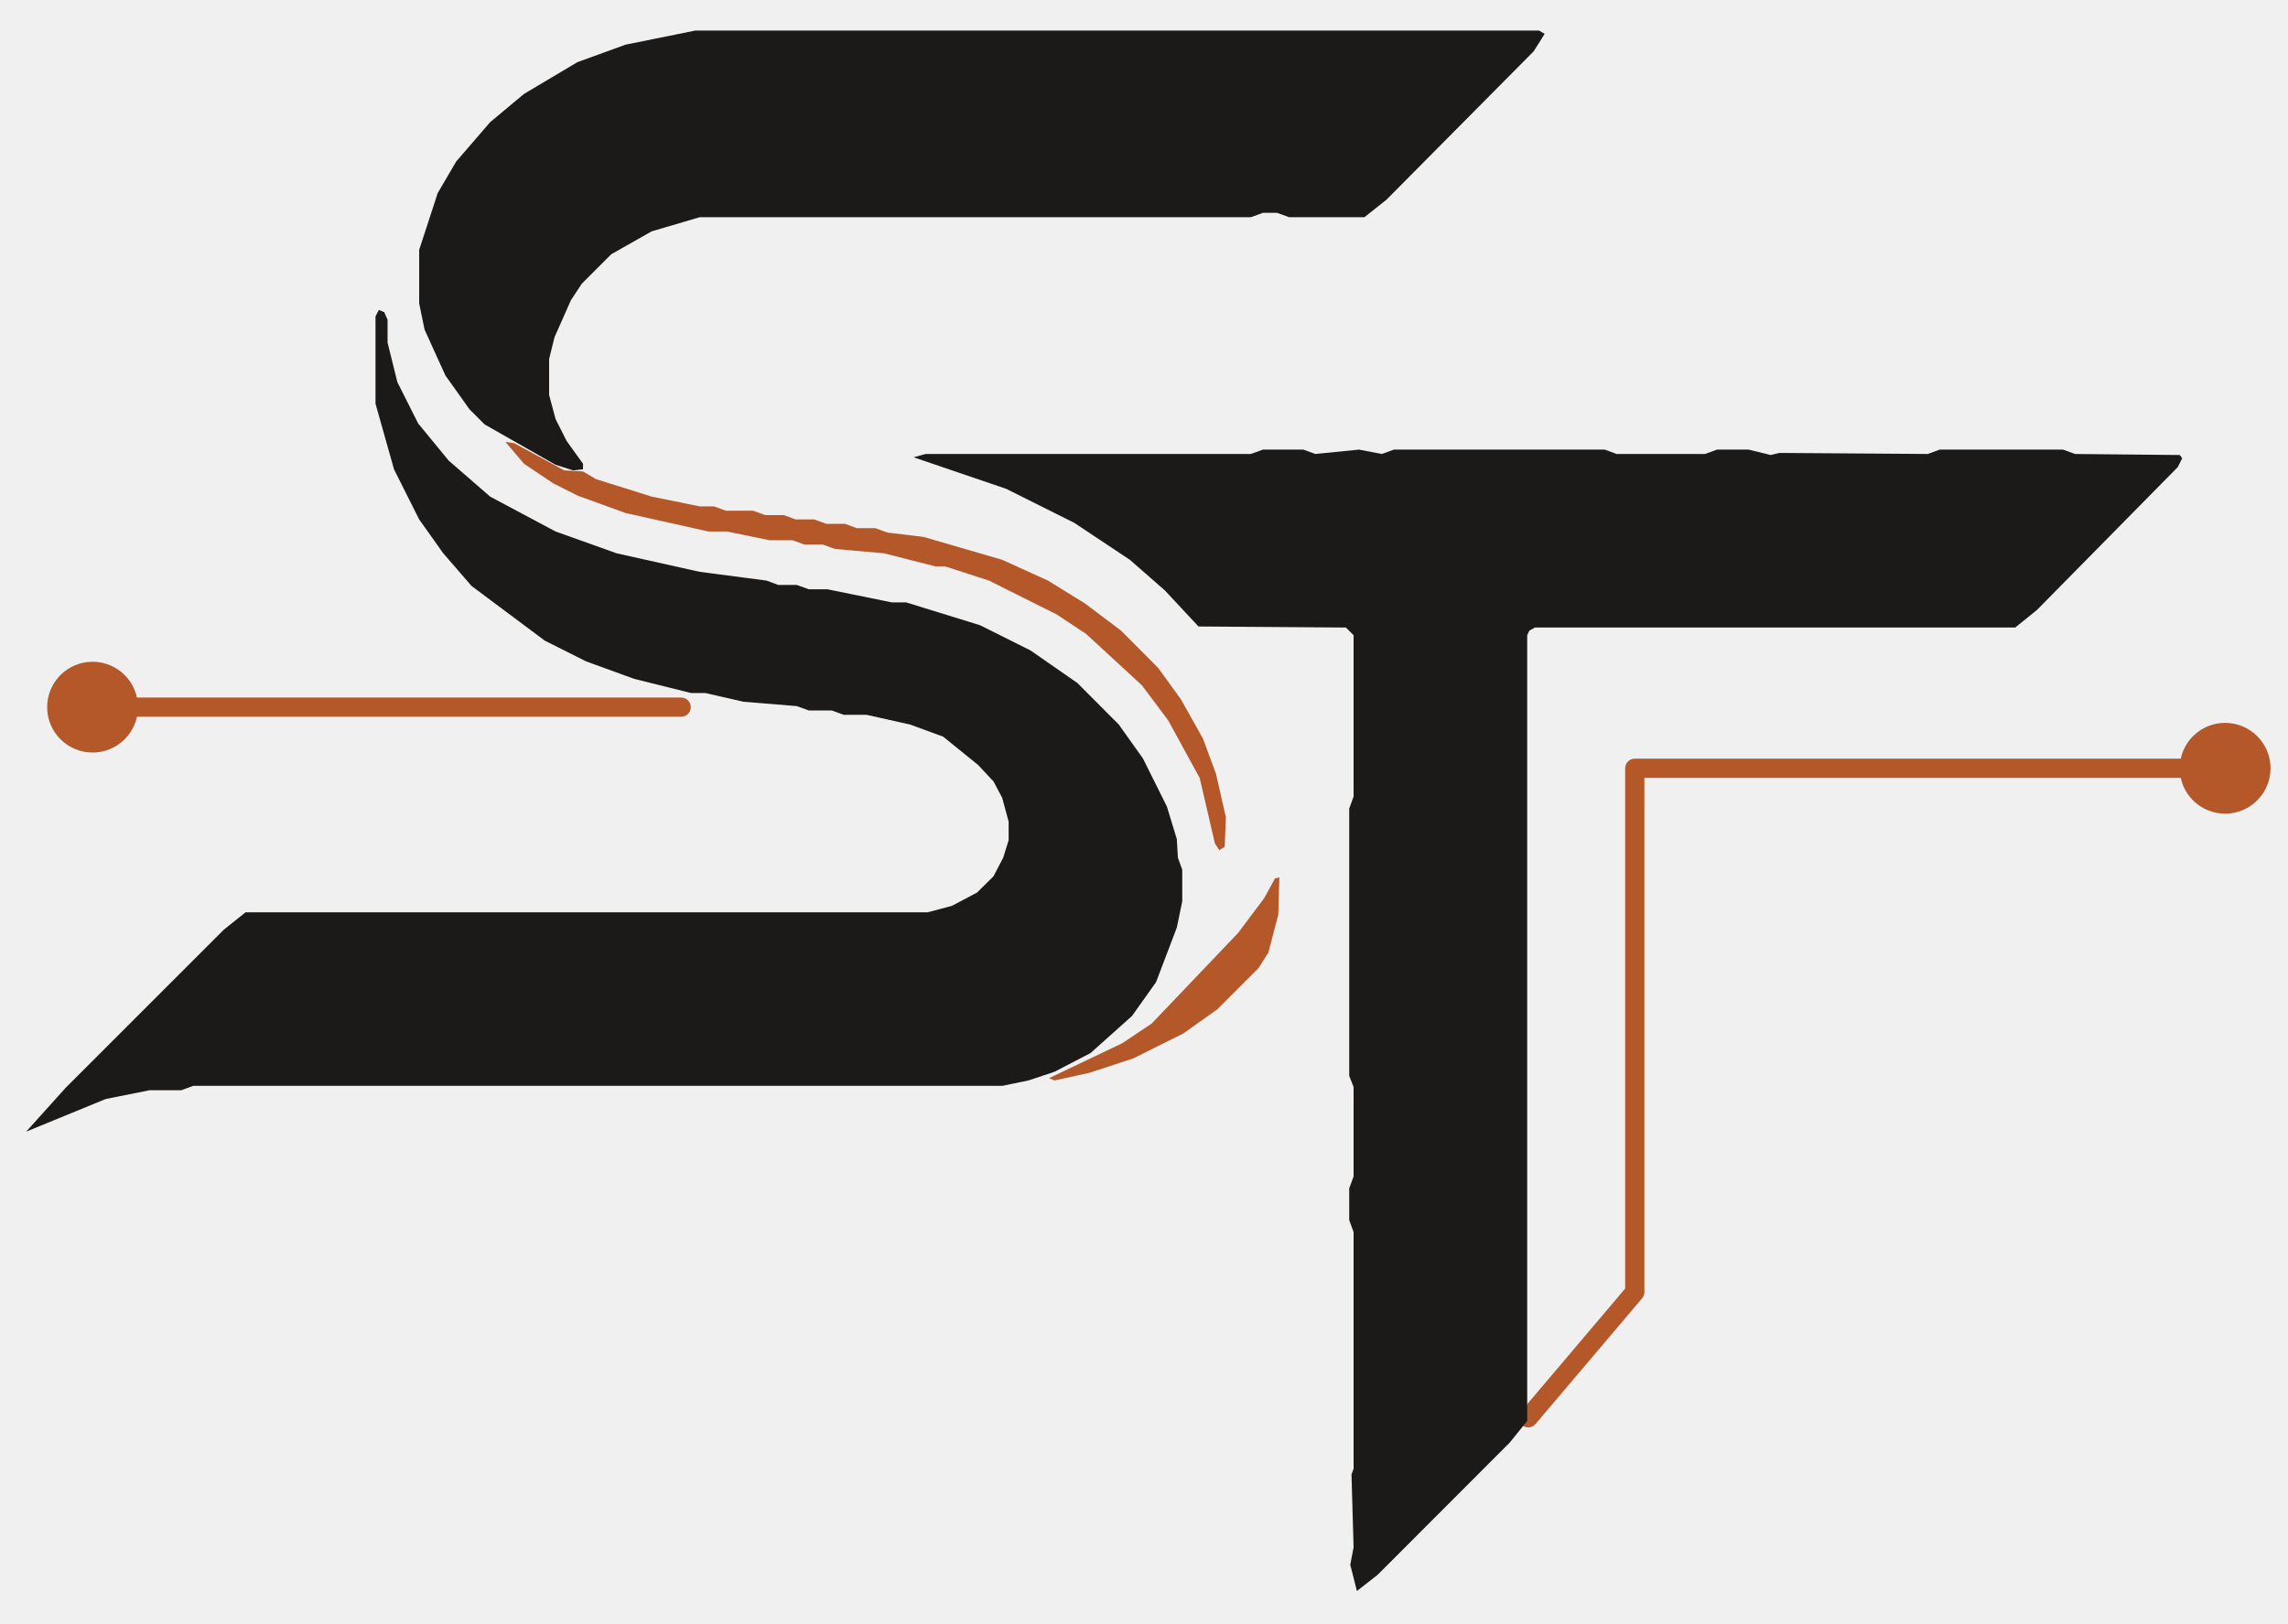
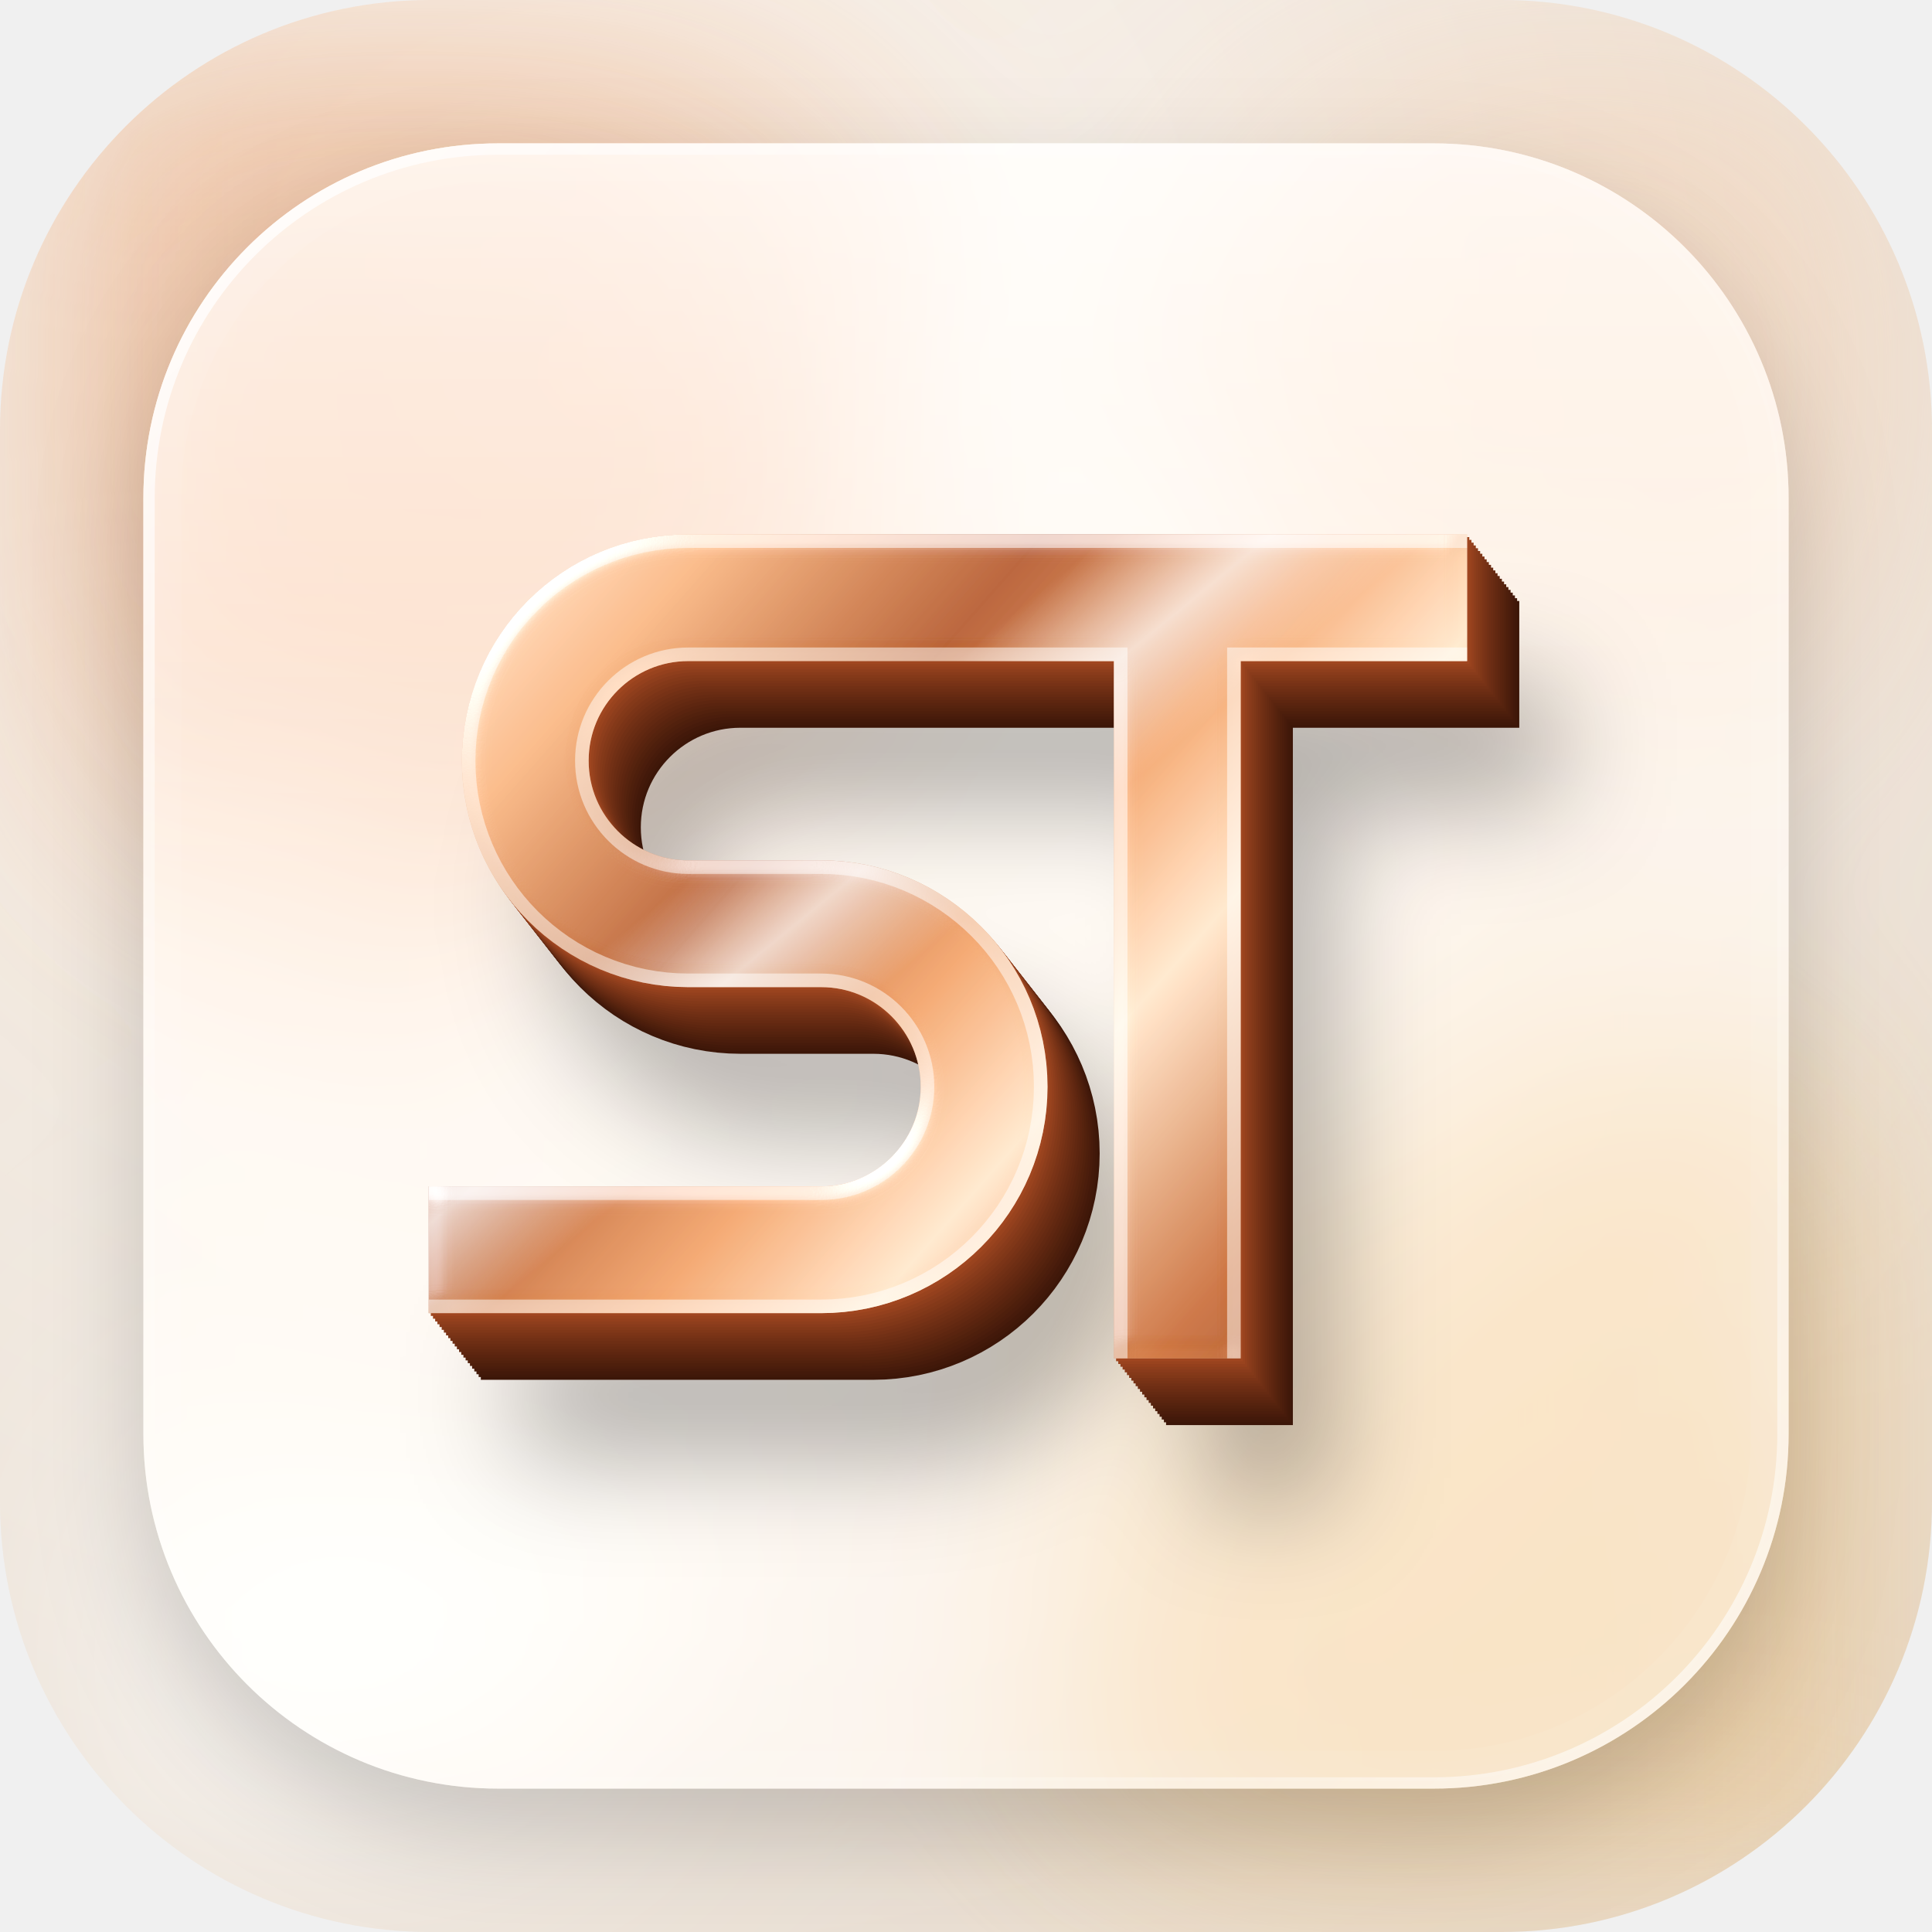
- <svg xmlns="http://www.w3.org/2000/svg" viewBox="0 0 131 93">
-   <path d="M5.3 40.5H39M127.4 44H93.6V74L87.5 81.2" fill="none" stroke="#b4582a" stroke-width="1.1" stroke-linecap="round" stroke-linejoin="round" />
-   <g fill="#b4582a">
-     <circle cx="5.3" cy="40.5" r="2.6" />
-     <circle cx="127.4" cy="44" r="2.6" />
-     <path d="M73.25 50.25L73 50.31L72.38 51.44L70.88 53.44L65.94 58.62L64.25 59.75L60.06 61.75L60.38 61.88L62.38 61.44L64.88 60.62L67.75 59.19L69.69 57.81L72.06 55.44L72.62 54.56L73.19 52.38ZM28.94 25.31L30 26.56L31.69 27.69L33.06 28.38L35.81 29.38L40.56 30.44L41.62 30.44L44.06 30.94L45.38 30.94L46.06 31.19L47.12 31.19L47.81 31.44L50.62 31.69L53.56 32.44L54.12 32.44L56.62 33.25L60.5 35.19L62.19 36.31L65.38 39.25L66.88 41.25L68.69 44.56L69.56 48.31L69.81 48.69L70.12 48.5L70.19 46.81L69.62 44.31L68.88 42.31L67.62 40.06L66.31 38.25L64.19 36.12L62.12 34.56L60 33.25L57.38 32.06L52.88 30.75L50.81 30.5L50.12 30.25L49.06 30.25L48.38 30L47.31 30L46.62 29.75L45.56 29.75L44.88 29.5L43.81 29.5L43.12 29.25L41.56 29.25L40.88 29L40.06 29L37.31 28.44L34.12 27.44L33.38 27L32.31 26.94L29.44 25.38Z" />
+ <svg xmlns="http://www.w3.org/2000/svg" width="512" height="512" viewBox="0 0 512 512">
+   <defs>
+     <path id="pl" d="M84 356H214A54 54 0 0 0 214 248H170A54 54 0 0 1 170 140H428M332 140V392" fill="none" />
+     <radialGradient id="basel" cx="30%" cy="18%" r="115%">
+       <stop offset="0" stop-color="#fbf6f0" />
+       <stop offset="1" stop-color="#e4d8cb" />
+     </radialGradient>
+     <filter id="softl" filterUnits="userSpaceOnUse" x="0" y="0" width="512" height="512">
+       <feGaussianBlur stdDeviation="38" />
+     </filter>
+     <g id="bdl">
+       <rect width="512" height="512" fill="url(#basel)" />
+       <g filter="url(#softl)">
+         <circle cx="110" cy="110" r="125" fill="#e2894e" opacity="0.45" />
+         <circle cx="430" cy="430" r="150" fill="#e8b058" opacity="0.4" />
+         <circle cx="420" cy="100" r="95" fill="#f3c9a8" opacity=".5" />
+         <circle cx="90" cy="440" r="80" fill="#ffffff" opacity=".6" />
+       </g>
+     </g>
+     <filter id="refl" filterUnits="userSpaceOnUse" x="0" y="0" width="512" height="512">
+       <feTurbulence type="fractalNoise" baseFrequency=".006" numOctaves="2" seed="7" result="n" />
+       <feDisplacementMap in="SourceGraphic" in2="n" scale="70" xChannelSelector="R" yChannelSelector="G" result="d" />
+       <feGaussianBlur in="d" stdDeviation="5" />
+       <feComponentTransfer>
+         <feFuncR type="linear" slope="1.12" />
+         <feFuncG type="linear" slope="1.12" />
+         <feFuncB type="linear" slope="1.12" />
+       </feComponentTransfer>
+     </filter>
+     <linearGradient id="facel" gradientUnits="userSpaceOnUse" x1="90" y1="110" x2="430" y2="410">
+       <stop offset="0" stop-color="#fff4e8" />
+       <stop offset="0.16" stop-color="#f7b886" />
+       <stop offset="0.34" stop-color="#b45a28" />
+       <stop offset="0.5" stop-color="#f0a46c" />
+       <stop offset="0.62" stop-color="#ffe6cc" />
+       <stop offset="0.8" stop-color="#c86e38" />
+       <stop offset="1" stop-color="#7e3412" />
+     </linearGradient>
+     <linearGradient id="sheenl" gradientUnits="userSpaceOnUse" x1="150" y1="110" x2="330" y2="330">
+       <stop offset=".38" stop-color="#fff" stop-opacity="0" />
+       <stop offset=".5" stop-color="#fff" stop-opacity=".7" />
+       <stop offset=".62" stop-color="#fff" stop-opacity="0" />
+     </linearGradient>
+     <linearGradient id="rimGl" gradientUnits="userSpaceOnUse" x1="40" y1="40" x2="472" y2="472">
+       <stop offset="0" stop-color="#fff" stop-opacity=".95" />
+       <stop offset=".3" stop-color="#fff" stop-opacity=".15" />
+       <stop offset=".7" stop-color="#fff" stop-opacity=".08" />
+       <stop offset="1" stop-color="#fff" stop-opacity=".7" />
+     </linearGradient>
+     <linearGradient id="topGl" x1="0" y1="0" x2="0" y2="1">
+       <stop offset="0" stop-color="#fff" stop-opacity="0.55" />
+       <stop offset=".45" stop-color="#fff" stop-opacity="0" />
+     </linearGradient>
+     <mask id="mLl" maskUnits="userSpaceOnUse" x="0" y="0" width="512" height="512">
+       <use href="#pl" stroke-width="42" stroke="#fff" />
+     </mask>
+     <mask id="mRiml" maskUnits="userSpaceOnUse" x="0" y="0" width="512" height="512">
+       <use href="#pl" stroke-width="42" stroke="#fff" />
+       <use href="#pl" stroke-width="33" stroke="#000" />
+     </mask>
+     <clipPath id="slabl">
+       <rect x="38" y="38" width="436" height="436" rx="94" />
+     </clipPath>
+     <clipPath id="tilel">
+       <rect width="512" height="512" rx="114" />
+     </clipPath>
+     <filter id="bevl" filterUnits="userSpaceOnUse" x="0" y="0" width="512" height="512">
+       <feGaussianBlur in="SourceAlpha" stdDeviation="3.2" result="b" />
+       <feSpecularLighting in="b" surfaceScale="6" specularConstant="1.25" specularExponent="38" lighting-color="#fff6ea" result="s">
+         <feDistantLight azimuth="230" elevation="40" />
+       </feSpecularLighting>
+       <feComposite in="s" in2="SourceAlpha" operator="in" result="s1" />
+       <feSpecularLighting in="b" surfaceScale="6" specularConstant=".6" specularExponent="18" lighting-color="rgb(232,140,80)" result="r">
+         <feDistantLight azimuth="50" elevation="30" />
+       </feSpecularLighting>
+       <feComposite in="r" in2="SourceAlpha" operator="in" result="r1" />
+       <feComposite in="SourceGraphic" in2="s1" operator="arithmetic" k2="1" k3=".85" result="lit" />
+       <feComposite in="lit" in2="r1" operator="arithmetic" k2="1" k3=".35" />
+     </filter>
+     <filter id="specl" filterUnits="userSpaceOnUse" x="0" y="0" width="512" height="512">
+       <feGaussianBlur in="SourceAlpha" stdDeviation="4" result="b" />
+       <feSpecularLighting in="b" surfaceScale="7" specularConstant="1.4" specularExponent="45" lighting-color="#fff" result="s">
+         <feDistantLight azimuth="230" elevation="38" />
+       </feSpecularLighting>
+       <feComposite in="s" in2="SourceAlpha" operator="in" />
+     </filter>
+     <filter id="shl" filterUnits="userSpaceOnUse" x="0" y="0" width="512" height="512">
+       <feGaussianBlur in="SourceAlpha" stdDeviation="18" />
+       <feOffset dx="14" dy="28" />
+       <feComponentTransfer>
+         <feFuncA type="linear" slope="0.3" />
+       </feComponentTransfer>
+     </filter>
+     <filter id="slabShl" filterUnits="userSpaceOnUse" x="0" y="0" width="512" height="512">
+       <feGaussianBlur in="SourceAlpha" stdDeviation="14" />
+       <feOffset dy="12" />
+       <feComponentTransfer>
+         <feFuncA type="linear" slope="0.18" />
+       </feComponentTransfer>
+     </filter>
+   </defs>
+   <g clip-path="url(#tilel)">
+     <use href="#bdl" />
+     <rect x="38" y="38" width="436" height="436" rx="94" fill="#000" filter="url(#slabShl)" />
+     <g clip-path="url(#slabl)">
+       <use href="#bdl" filter="url(#refl)" />
+       <rect width="512" height="512" fill="#fff" opacity="0.32" />
+       <rect x="38" y="38" width="436" height="436" fill="url(#topGl)" />
+     </g>
+     <rect x="39.5" y="39.5" width="433" height="433" rx="92.5" fill="none" stroke="url(#rimGl)" stroke-width="3" />
+     <rect x="44" y="44" width="424" height="424" rx="88" fill="none" stroke="#fff" stroke-opacity=".06" stroke-width="8" />
+     <g transform="translate(256 256) scale(.8) translate(-262 -262)">
+       <g filter="url(#shl)">
+         <use href="#pl" stroke-width="42" stroke="#000" transform="translate(16 20)" />
+       </g>
+       <g>
+         <use href="#pl" stroke-width="42" transform="translate(17.28 22.08)" stroke="rgb(60,22,8)" />
+         <use href="#pl" stroke-width="42" transform="translate(16.56 21.16)" stroke="rgb(64,24,9)" />
+         <use href="#pl" stroke-width="42" transform="translate(15.84 20.24)" stroke="rgb(67,25,10)" />
+         <use href="#pl" stroke-width="42" transform="translate(15.12 19.32)" stroke="rgb(71,27,11)" />
+         <use href="#pl" stroke-width="42" transform="translate(14.40 18.40)" stroke="rgb(75,29,12)" />
+         <use href="#pl" stroke-width="42" transform="translate(13.68 17.48)" stroke="rgb(78,31,12)" />
+         <use href="#pl" stroke-width="42" transform="translate(12.96 16.56)" stroke="rgb(82,33,13)" />
+         <use href="#pl" stroke-width="42" transform="translate(12.24 15.64)" stroke="rgb(86,35,14)" />
+         <use href="#pl" stroke-width="42" transform="translate(11.52 14.72)" stroke="rgb(90,36,15)" />
+         <use href="#pl" stroke-width="42" transform="translate(10.80 13.80)" stroke="rgb(94,38,16)" />
+         <use href="#pl" stroke-width="42" transform="translate(10.08 12.88)" stroke="rgb(98,40,17)" />
+         <use href="#pl" stroke-width="42" transform="translate(9.36 11.96)" stroke="rgb(102,42,18)" />
+         <use href="#pl" stroke-width="42" transform="translate(8.64 11.04)" stroke="rgb(106,44,19)" />
+         <use href="#pl" stroke-width="42" transform="translate(7.92 10.12)" stroke="rgb(110,46,20)" />
+         <use href="#pl" stroke-width="42" transform="translate(7.20 9.20)" stroke="rgb(114,48,21)" />
+         <use href="#pl" stroke-width="42" transform="translate(6.48 8.28)" stroke="rgb(119,50,22)" />
+         <use href="#pl" stroke-width="42" transform="translate(5.76 7.36)" stroke="rgb(123,52,23)" />
+         <use href="#pl" stroke-width="42" transform="translate(5.04 6.44)" stroke="rgb(128,55,24)" />
+         <use href="#pl" stroke-width="42" transform="translate(4.32 5.52)" stroke="rgb(132,57,25)" />
+         <use href="#pl" stroke-width="42" transform="translate(3.60 4.60)" stroke="rgb(137,59,27)" />
+         <use href="#pl" stroke-width="42" transform="translate(2.88 3.68)" stroke="rgb(142,62,28)" />
+         <use href="#pl" stroke-width="42" transform="translate(2.16 2.76)" stroke="rgb(148,64,29)" />
+         <use href="#pl" stroke-width="42" transform="translate(1.44 1.84)" stroke="rgb(153,67,30)" />
+         <use href="#pl" stroke-width="42" transform="translate(0.72 0.92)" stroke="rgb(160,70,32)" />
+       </g>
+       <g filter="url(#bevl)">
+         <use href="#pl" stroke-width="42" stroke="url(#facel)" />
+       </g>
+       <rect width="512" height="512" fill="url(#sheenl)" mask="url(#mLl)" style="mix-blend-mode:screen" />
+       <rect width="512" height="512" fill="#fff" opacity=".5" mask="url(#mRiml)" />
+       <g opacity=".8">
+         <use href="#pl" stroke-width="42" stroke="#fff" filter="url(#specl)" />
+       </g>
+     </g>
  </g>
-   <path fill="#1b1a19" d="M124.81 26.06L118.81 26L118.12 25.75L111.06 25.75L110.38 26L101.88 25.94L101.38 26.06L100.12 25.75L98.31 25.75L97.62 26L92.56 26L91.88 25.75L79.81 25.75L79.12 26L77.81 25.75L75.31 26L74.62 25.75L72.31 25.75L71.62 26L53 26L52.31 26.19L57.62 28L61.5 29.94L64.69 32.06L66.69 33.81L68.62 35.88L77.06 35.94L77.5 36.38L77.5 45.62L77.25 46.31L77.25 61.62L77.5 62.25L77.5 67.38L77.25 68.06L77.25 69.88L77.5 70.56L77.5 84.12L77.38 84.44L77.5 88.62L77.31 89.62L77.69 91.12L78.88 90.19L86.44 82.62L87.44 81.38L87.44 36.38L87.56 36.12L87.88 35.94L115.38 35.94L116.62 34.94L124.69 26.75L124.94 26.25ZM1.5 64.81L6.06 62.94L8.56 62.44L10.38 62.44L11.06 62.19L57.38 62.19L58.88 61.88L60.38 61.38L62.44 60.31L64.81 58.19L66.19 56.25L67.38 53.12L67.69 51.62L67.69 49.81L67.44 49.12L67.38 48.06L66.81 46.19L65.44 43.44L64.06 41.5L61.69 39.12L59 37.25L56.12 35.81L51.88 34.5L51.06 34.5L47.38 33.75L46.31 33.75L45.62 33.5L44.56 33.5L43.88 33.25L40.06 32.75L35.31 31.69L31.81 30.44L28.06 28.44L25.69 26.38L23.94 24.25L22.75 21.88L22.19 19.62L22.19 18.31L22 17.88L21.69 17.75L21.5 18.12L21.5 23.12L22.56 26.88L24 29.75L25.38 31.69L27 33.56L31.19 36.69L33.56 37.88L36.31 38.88L39.56 39.69L40.38 39.69L42.56 40.19L45.62 40.44L46.31 40.69L47.62 40.69L48.31 40.94L49.62 40.94L52.12 41.5L54 42.19L56 43.81L56.88 44.75L57.38 45.69L57.75 47.06L57.75 48.12L57.44 49.12L56.88 50.19L55.94 51.12L54.5 51.88L53.12 52.25L14.06 52.25L12.81 53.25L3.75 62.31ZM24.31 18.88L25.5 21.5L26.88 23.44L27.75 24.31L31.81 26.62L32.81 26.94L33.38 26.88L33.38 26.56L32.44 25.25L31.81 24L31.44 22.62L31.44 20.56L31.75 19.31L32.69 17.19L33.31 16.25L35 14.56L37.31 13.25L40.06 12.44L71.62 12.44L72.31 12.19L73.12 12.19L73.81 12.44L78.12 12.44L79.38 11.44L87.81 2.94L88.44 1.94L88.12 1.75L39.81 1.75L35.81 2.56L33.06 3.56L30 5.38L28.06 7L26.12 9.25L25.06 11.06L24 14.31L24 17.38Z" />
</svg>
